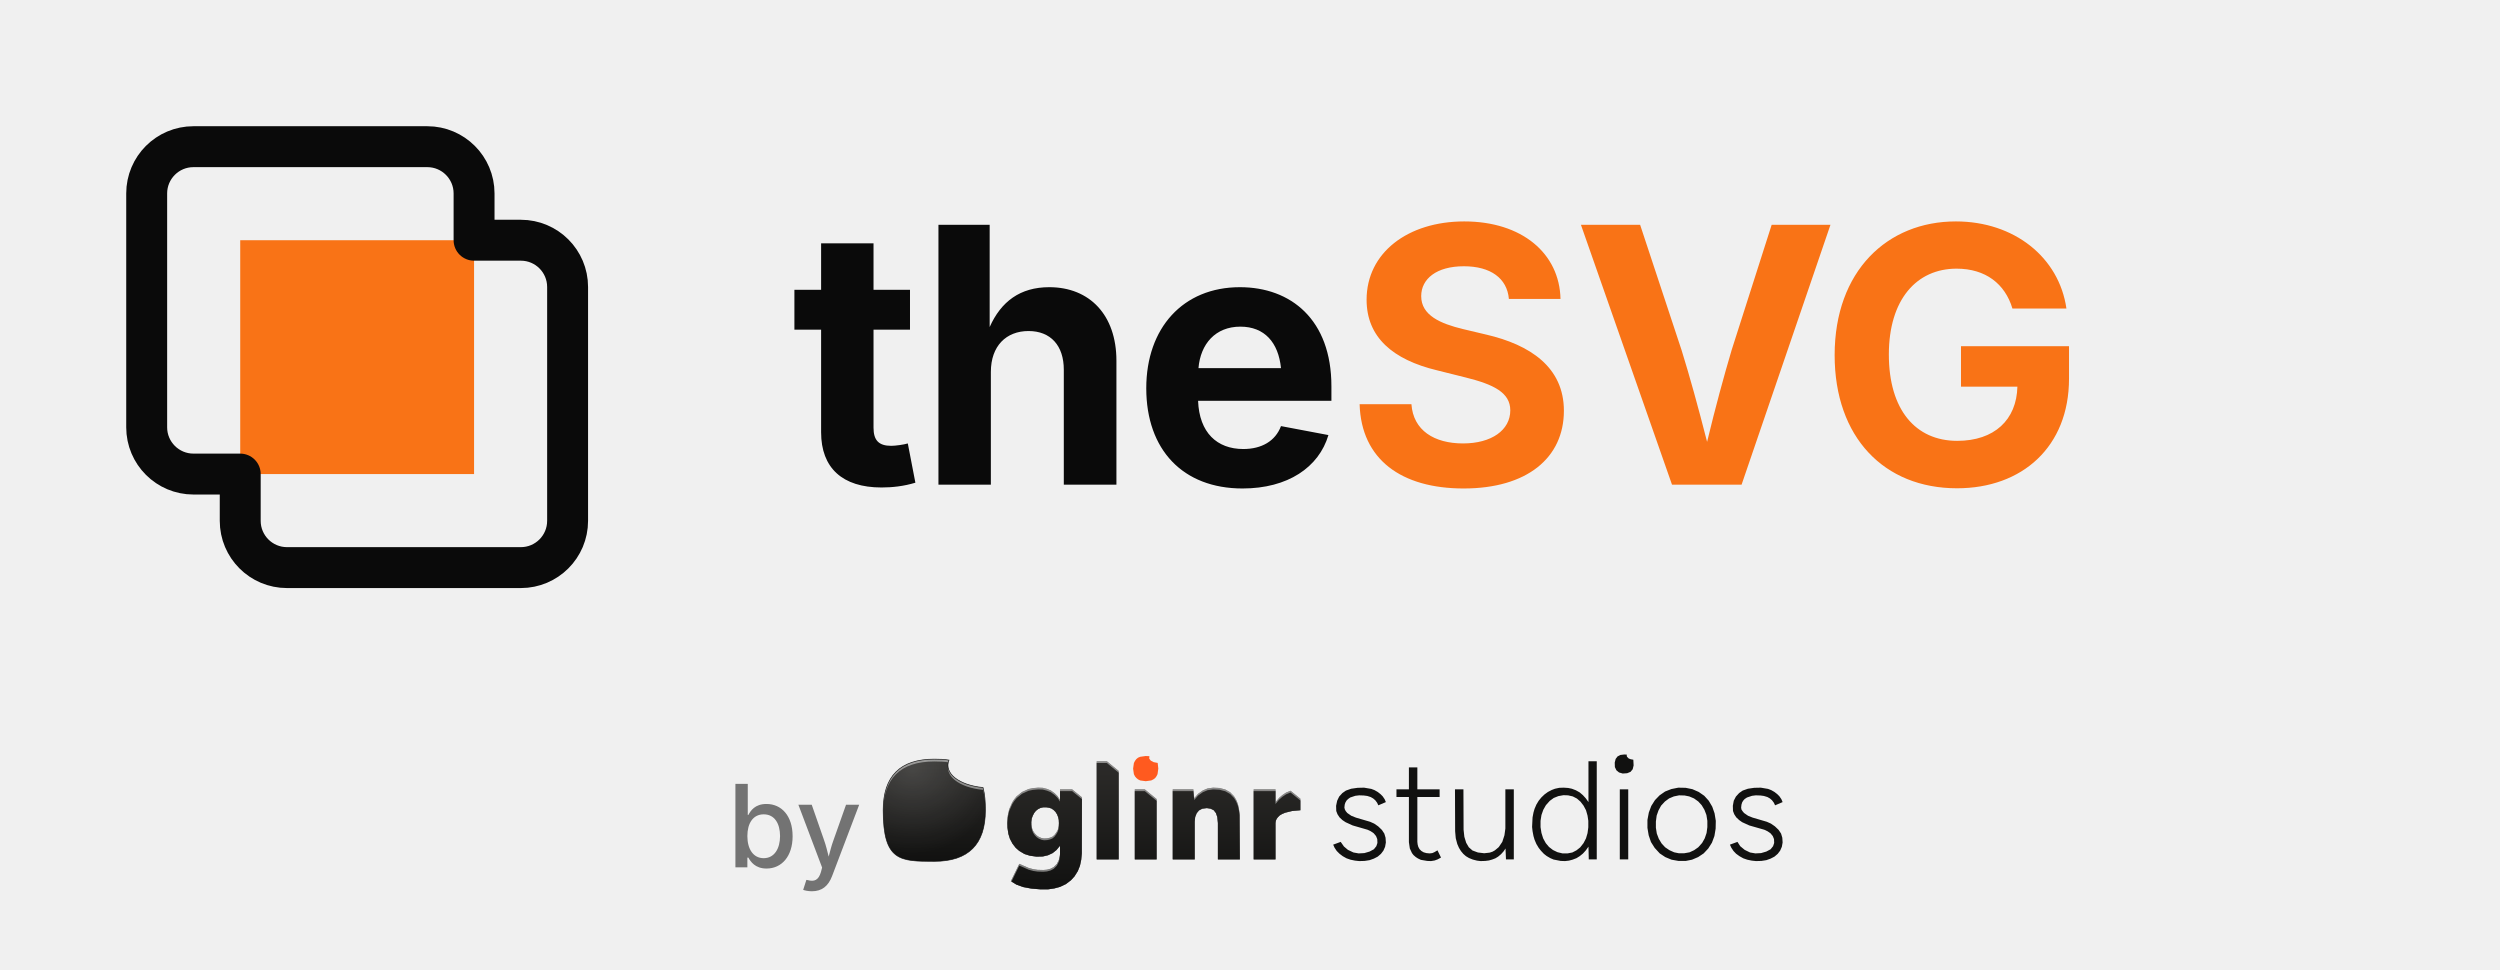
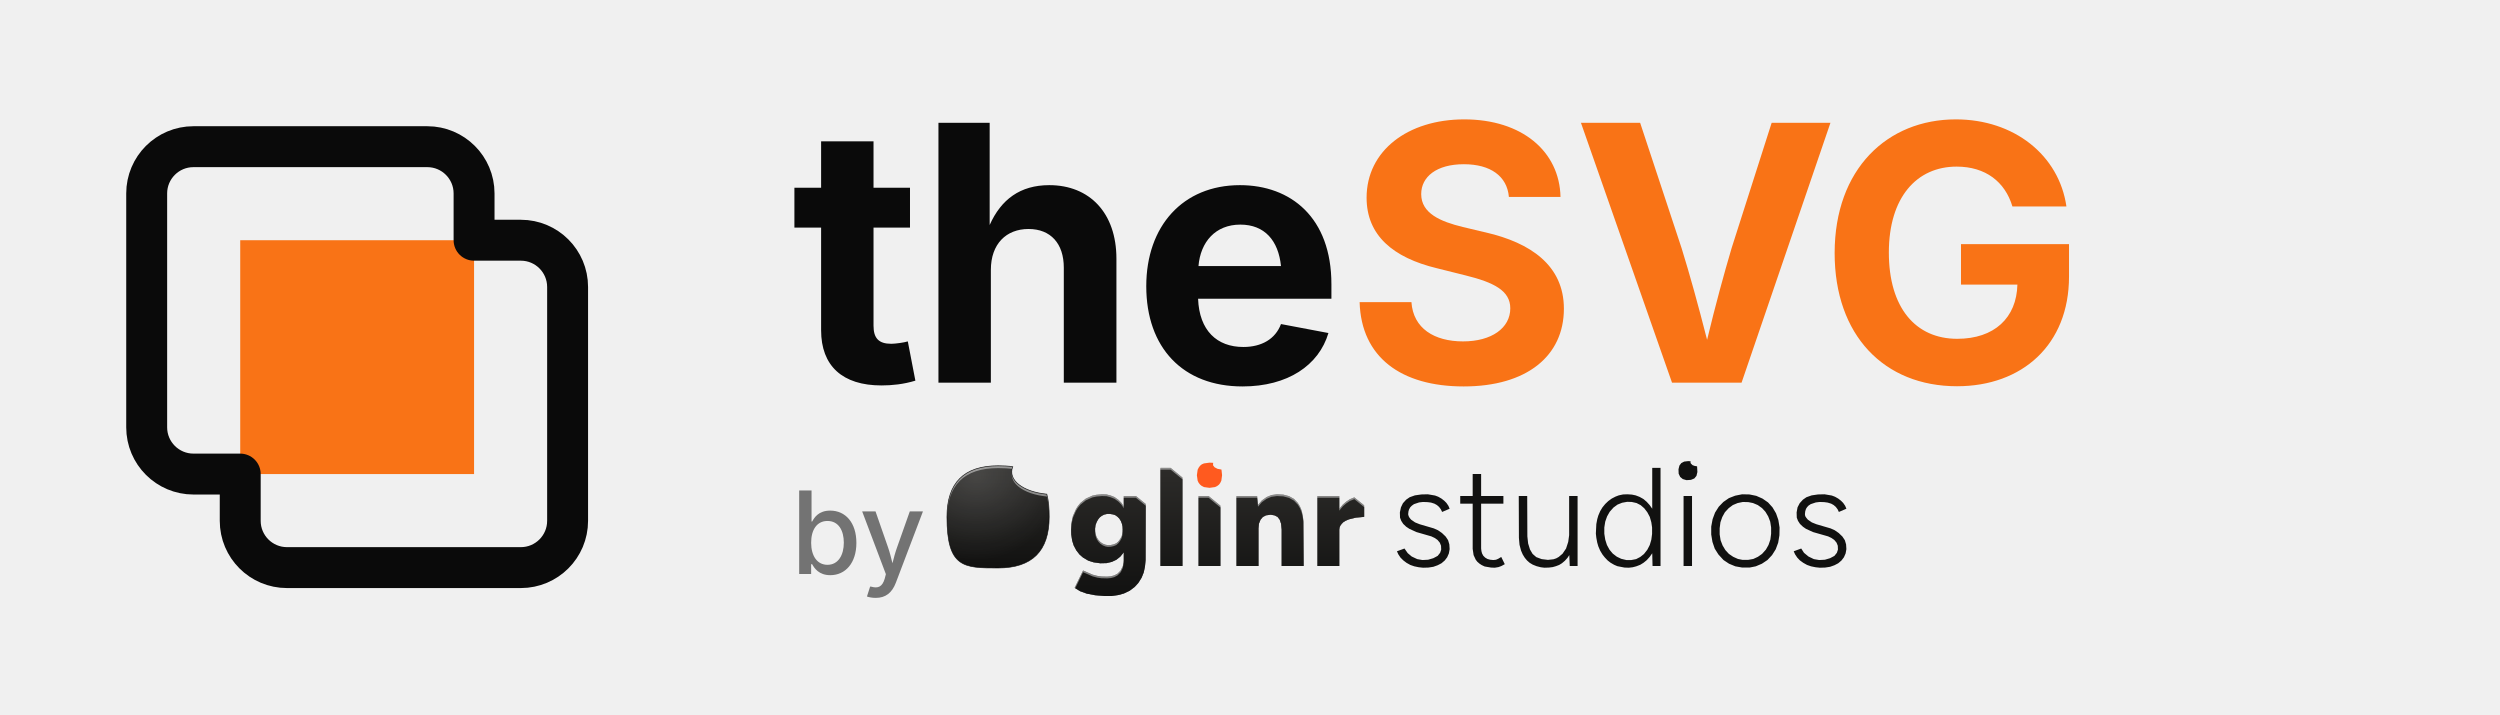
- <svg xmlns="http://www.w3.org/2000/svg" fill="none" aria-label="theSVG by GLINR Studios" viewBox="0 0 196 76">
-   <svg width="44" height="44" x="6" y="6" stroke="#0a0a0a" stroke-linecap="round" stroke-linejoin="round" stroke-width="1.75" viewBox="0 0 24 24">
-     <path fill="#f97316" stroke="none" d="M7 7h10v10H7Z" />
-     <path d="M3 5a2 2 0 0 1 2-2h10a2 2 0 0 1 2 2v2h2a2 2 0 0 1 2 2v10a2 2 0 0 1-2 2H9a2 2 0 0 1-2-2v-2H5a2 2 0 0 1-2-2Z" />
+ <svg xmlns="http://www.w3.org/2000/svg" viewBox="0 0 196 56" fill="none" role="img" aria-label="theSVG by GLINR Studios">
+   <svg x="6" y="6" width="44" height="44" viewBox="0 0 24 24" fill="none" stroke="#0a0a0a" stroke-width="1.75" stroke-linecap="round" stroke-linejoin="round">
+     <path d="M7 7 L17 7 L17 17 L7 17 Z" fill="#f97316" stroke="none" />
+     <path d="M3 5 A2 2 0 0 1 5 3 L15 3 A2 2 0 0 1 17 5 L17 7 L19 7 A2 2 0 0 1 21 9 L21 19 A2 2 0 0 1 19 21 L9 21 A2 2 0 0 1 7 19 L7 17 L5 17 A2 2 0 0 1 3 15 Z" />
  </svg>
-   <text x="62" y="38" fill="#0a0a0a" font-family="-apple-system,BlinkMacSystemFont,'Inter',sans-serif" font-size="28" font-weight="700" letter-spacing="-.5">the<tspan fill="#f97316">SVG</tspan>
+   <text x="62" y="30" font-family="-apple-system,BlinkMacSystemFont,'Inter',sans-serif" font-size="28" font-weight="700" letter-spacing="-0.5" fill="#0a0a0a">the<tspan fill="#f97316">SVG</tspan>
  </text>
-   <text x="57" y="68" fill="#737373" font-family="-apple-system,BlinkMacSystemFont,'Inter',sans-serif" font-size="9" font-weight="500">by</text>
-   <svg width="71" height="11" x="69" y="59" viewBox="-2 -69.31 589.59 90.85">
+   <text x="62" y="45" font-family="-apple-system,BlinkMacSystemFont,'Inter',sans-serif" font-size="9" font-weight="500" fill="#737373">by</text>
+   <svg x="74" y="36" width="71" height="11" viewBox="-2 -69.31 589.59 90.85">
    <defs>
      <clipPath id="c">
        <path d="M256 40Q40 40 40 256c0 216 72 216 216 216s216-72 216-216c0-36-2-66-10-96-102-10-166-60-144-116-18-3-38-4-62-4" />
      </clipPath>
      <clipPath id="e">
        <use href="#a" />
      </clipPath>
      <radialGradient id="d" cx=".32" cy=".16" r=".7">
        <stop offset="0" stop-color="#fff" stop-opacity=".14" />
        <stop offset="1" stop-color="#fff" stop-opacity="0" />
      </radialGradient>
      <linearGradient id="b" x1="0" x2="0" y1="0" y2="1">
        <stop offset="0" stop-color="#2c2b29" />
        <stop offset="1" stop-color="#111110" />
      </linearGradient>
      <path id="a" d="m23.9 19.5-6-.5-5.3-1-4.4-1.6-3.6-2.2 5.5-11.3 6.2 2.7 3 .8 2.7.4 3.8.1 2.3-.2 2.3-.6L32.5 5l2.1-2.1L36 0l.6-3.4v-5.5l-2.3 2.8-2.5 2-3 1.4-3.4.8-4.1.1-4.3-.6-3.5-1.1-3.4-2-2.3-2-2.1-2.7L4-13.4l-1-3.2-.6-4-.1-3.9.3-4 .9-4.1 2-4.5L6.7-39l1.7-2.1 3.5-2.8 4.2-1.9 2.8-.6 3.5-.3 3 .1 2.7.7 2.5 1 2.5 1.8 1.9 1.9 1.6 2.4v-6.8h7.9l6.4 5.2-.1 36.5-.4 4.2-.8 3.8-1.4 3.5-2.2 3.5-2.3 2.5-3.3 2.5-3.8 1.8-3.7 1-4.1.6Zm4.3-33.2 1.8-.4 1.7-.7 1.3-1.1 1.2-1.6 1-1.8.5-1.9.2-2.3-.1-2.2-.4-1.8-.7-1.8-1-1.6-1.2-1.2-1.4-1-1.5-.5-1.9-.3h-2l-1.8.4-1.6.8-1.4 1.1-1.1 1.4-.9 1.7-.7 1.9-.3 2.4.1 1.9.4 2 .7 1.8 1 1.5 1.3 1.4 1.5 1 1.7.7 1.6.3ZM99.5 0H85.3v-45.6h6.5l7.7 6.3Zm77.4-37.2 2.4-2.9 2.1-1.8 2.4-1.6 2.9-1.2 6.4 5.2v7.5l-5.4.5-4.5 1.1-2.1.9-1.5.9-1.2 1.2-.8 1.1-.5 1.2-.2 1.4V0h-14.2v-45.6h14.2ZM124-39.8l2.5-2.9 3.1-2.2 3.1-1.3 3.6-.5 4.1.2 3.8 1 3.2 1.8 2.5 2.6 1.4 2.3 1.1 2.7.7 3.1.4 3 .2 30h-14.3v-23.7l-.4-3.9-.9-2.6-1.4-1.8-2-1-2.5-.4-3 .4-2.1 1.1-1.5 1.8-1 2.5-.3 3.1V0H110v-45.6h13.4ZM60.5 0v-63.9h6.6l7.7 6.3V0Z" />
    </defs>
    <path d="M33.282-62.196q-33.28 0-33.28 33.28c0 33.28 11.094 33.278 33.28 33.278S66.56-6.73 66.56-28.917c0-5.546-.308-10.168-1.54-14.79-15.716-1.541-25.576-9.245-22.187-17.873-2.773-.462-5.854-.616-9.552-.616" />
    <path fill="url(#b)" d="M256 40Q40 40 40 256c0 216 72 216 216 216s216-72 216-216c0-36-2-66-10-96-102-10-166-60-144-116-18-3-38-4-62-4" transform="translate(-6.16 -71.44)scale(.15407)" />
    <g clip-path="url(#c)" transform="translate(-6.16 -71.44)scale(.15407)">
      <path fill="#fff" fill-opacity=".45" fill-rule="evenodd" d="M256 40Q40 40 40 256c0 216 72 216 216 216s216-72 216-216c0-36-2-66-10-96-102-10-166-60-144-116-18-3-38-4-62-4m0 10Q40 50 40 266c0 216 72 216 216 216s216-72 216-216c0-36-2-66-10-96-102-10-166-60-144-116-18-3-38-4-62-4" />
-       <path d="M256 40Q40 40 40 256c0 216 72 216 216 216s216-72 216-216c0-36-2-66-10-96-102-10-166-60-144-116-18-3-38-4-62-4m0-10Q40 30 40 246c0 216 72 216 216 216s216-72 216-216c0-36-2-66-10-96-102-10-166-60-144-116-18-3-38-4-62-4" />
+       <path fill-opacity=".14" fill-rule="evenodd" d="M256 40Q40 40 40 256c0 216 72 216 216 216s216-72 216-216c0-36-2-66-10-96-102-10-166-60-144-116-18-3-38-4-62-4m0-10Q40 30 40 246c0 216 72 216 216 216s216-72 216-216c0-36-2-66-10-96-102-10-166-60-144-116-18-3-38-4-62-4" />
      <path fill="url(#d)" d="M0 0h512v512H0z" />
    </g>
-     <path stroke="#000" stroke-opacity=".75" stroke-width=".462" d="M33.282-65.277q-33.28 0-33.28 33.279C.003 1.28 11.097 1.28 33.283 1.28S66.56-9.812 66.56-31.999c0-5.546-.308-10.168-1.54-14.79-15.716-1.54-25.576-9.244-22.187-17.872-2.773-.462-5.854-.616-9.552-.616Z" />
+     <path fill="none" stroke="#000" stroke-opacity=".75" stroke-width=".462" d="M33.282-65.277q-33.28 0-33.28 33.279C.003 1.28 11.097 1.28 33.283 1.28S66.56-9.812 66.56-31.999c0-5.546-.308-10.168-1.54-14.79-15.716-1.54-25.576-9.244-22.187-17.872-2.773-.462-5.854-.616-9.552-.616Z" />
    <g transform="translate(78.52)">
      <use href="#a" transform="translate(0 2.56)" />
      <use fill="url(#b)" href="#a" />
      <g clip-path="url(#e)">
        <path fill="#fff" fill-opacity=".45" d="M-10-90h520V50H-10z" />
        <use fill="url(#b)" href="#a" transform="translate(0 1.15)" />
      </g>
      <path fill="#ff5a1f" d="m92.4-67.3-3.6.5-1.4.6-1.1.9-.9 1.2-.7 1.4-.5 3.6.5 3.6.7 1.4.9 1.1 1.1.9 1.4.7 3.6.5 3.6-.5 1.4-.7 1.2-.9.8-1.1.7-1.4.5-3.6-.4-3.7-2.6-.5-1.9-1-1-1.3.1-1.6Z" />
    </g>
    <path fill="#111110" d="m388.97 1.1-2.4-.3-2.7-.7-2.5-1-2-1.2-1.7-1.5-1.5-1.8-1.3-2.1-1.1-2.5-1-3.8-.4-4.5-.1-27.3h5.5l.1 26.3.5 4.6 1.2 3.9 1.7 2.9 2.4 2.1 3.5 1.3 4.1.5 3.6-.4 1.8-.6 1.6-.9 2.5-2.1 2.3-3.4 1.4-4.3.6-4.4v-25.5h5.5V0h-5.1l-.3-7.1-1.2 1.8-1.7 1.9-1.9 1.6-1.8 1.1-2.1.8-2.1.6-2.4.3Zm-79 0-2.8-.3-2.9-.6-2.6-.9-2.5-1.4-2.1-1.6-1.8-1.8-1.4-2.1-.9-2 4.9-1.8 2.1 3 2.6 2.2 3.6 1.7 3.4.6 3.7-.2 3.4-1 2.8-1.5 1.6-2 .7-2.1-.1-2.5-.8-2-1.5-1.8-1.9-1.3-2.1-1-9.7-2.8-4.6-2.1-2.1-1.4-1.9-1.8-1.3-2-.8-2.1-.1-3.4.7-3.3 1.3-2.7 2.1-2.3 2.3-1.6 3.4-1.2 4.2-.6 4.2-.1 4.7.8 2.1.8 2.1 1.2 1.8 1.4 1.4 1.4 1.3 1.9.8 1.9-4.9 2.1-.8-1.7-1.2-1.6-1.4-1.2-1.6-.9-2.2-.7-2.3-.3-3-.1-2.5.3-3.3 1.1-1.4 1-1 1-.8 1.4-.4 1.3-.2 1.9.3 1.2.6 1.1 1 1.2 2.6 1.8 3 1.2 9.2 2.7 2.7 1.2 2.6 1.8 2.4 2.3 1.6 2.4.8 2.7.2 3.1-.5 2.8-1.1 2.5-1.6 2.1-2.1 1.8-2.5 1.3-2.8 1-3.2.5ZM485.07 0h-5.5v-45.6h5.5Zm32.7 1-4.5-.8-4.1-1.7-3.6-2.4-3.3-3.6-2.4-3.8-1.5-4.4-.8-4.8v-5.2l.9-4.8 1.6-4.3 2.4-3.8 3-3.1 3.6-2.5 4.1-1.6 4.5-.9 4.8.1 4.4.9 4.1 1.8 3.6 2.5 2.9 3.2 2.3 3.9 1.5 4.3.8 4.9-.1 5.1-.8 4.8-1.6 4.3-2.4 3.8-3 3.2-3.6 2.4-4 1.7-4 .8Zm3.8-5 3.4-.6 3-1.4 2.7-1.9 2.5-2.8 1.7-3 1.2-3.5.5-3.8v-4.1l-.6-3.8-1.3-3.4-1.8-3-2.2-2.4-2.8-2-3.1-1.3-3-.6-3.6-.1-3.4.7-3.1 1.3-2.7 2-2.5 2.7-1.7 3.1-1.2 3.4-.5 3.9v4l.6 3.8 1.3 3.4 1.8 3 2.3 2.5 2.8 1.9 3.1 1.4 3 .6Zm46.7 5.1-2.8-.3-2.9-.6-2.6-.9-2.5-1.4-2.2-1.6-1.7-1.8-1.4-2.1-.9-2 4.9-1.8 1.8 2.8 2.9 2.4 3.5 1.7 3.5.6 3.7-.2 3.4-1 2.8-1.5 1.6-2 .7-2.1-.1-2.5-.8-2-1.5-1.8-1.9-1.3-2.1-1-9.8-2.8-4.6-2.1-2-1.4-1.9-1.8-1.3-2-.8-2.1-.1-3.4.6-3.3 1.4-2.7 2.1-2.3 2.3-1.6 3.4-1.2 4.1-.6 4.3-.1 4.7.8 2.1.8 2.1 1.2 1.8 1.4 1.4 1.4 1.3 1.9.8 1.9-4.9 2.1-.8-1.7-1.2-1.6-1.4-1.2-1.6-.9-2.3-.7-2.2-.3-3-.1-2.5.3-3.3 1.1-1.5 1-.9 1-.7 1.1-.5 1.6-.2 1.9.2 1.2.7 1.1 1 1.2 2.6 1.8 3 1.2 9.2 2.7 2.7 1.2 2.6 1.8 2.4 2.3 1.6 2.4.8 2.7.2 3.1-.5 2.8-1.1 2.5-1.6 2.1-2.1 1.8-2.5 1.3-2.8 1-3.2.5ZM354.17 1l-4.1-.7-1.9-.9-1.4-.9-1.5-1.3-1-1.3-1.4-3-.6-4.1v-29.4h-8.1v-5h8.1v-14.3h5.5v14.3h14.5v5h-14.5v29.2l.2 1.7.4 1.5.8 1.5 1.2 1.2 1.5.9 1.8.5 2.1.2 1.7-.2 1.4-.6 2-1.2 2.3 4.7-2.2 1.2-1.9.7-2.4.4Zm86.9 0-4.6-.9-2.1-.9-2.4-1.4-1.8-1.4-1.9-2-1.5-1.9-1.5-2.5-1.2-2.8-.7-2.4-.6-3.2-.3-2.7.3-6.2.6-3.2.7-2.4 1.2-2.8 1.5-2.5 1.8-2.2 2-1.9 2.2-1.6 2.5-1.3 2.1-.8 2.8-.6 2.9-.1 2.9.2 2.4.5 2.6 1 2.5 1.4 2.1 1.8 1.9 2.1 1.7 2.4v-26.6h5.4V0h-5.2l-.2-8.3-1.7 2.4-1.9 2.1-2.1 1.7-2.1 1.3-2.6 1-2.3.6-2.5.3Zm4.5-4.9 3.1-.6 2.7-1.4 2.4-1.9 2.2-2.8 1.6-3.1 1-3.4.5-3.8v-4.2l-.5-3.4-1-3.5-1.6-3-2-2.6-2.3-2-2.7-1.4-3.1-.7-3-.1-3.3.6-3 1.2-2.6 1.9-2.5 2.8-1.7 3-1.2 3.4-.6 3.8v4.1l.6 3.8 1.1 3.5 1.7 3.1 2.1 2.5 2.6 2 2.9 1.4 3.3.8Zm37-64.4 1.6.1-.1.7.2.7 1.1 1.1 1.3.5 1.7.3.2 3.7-.6 2.5-1.4 1.7-2.2.9-2.9.2-2.4-.7-1.7-1.4-1-2.1-.1-2.9.6-2.4 1.2-1.6 1.9-1Z" />
  </svg>
</svg>
